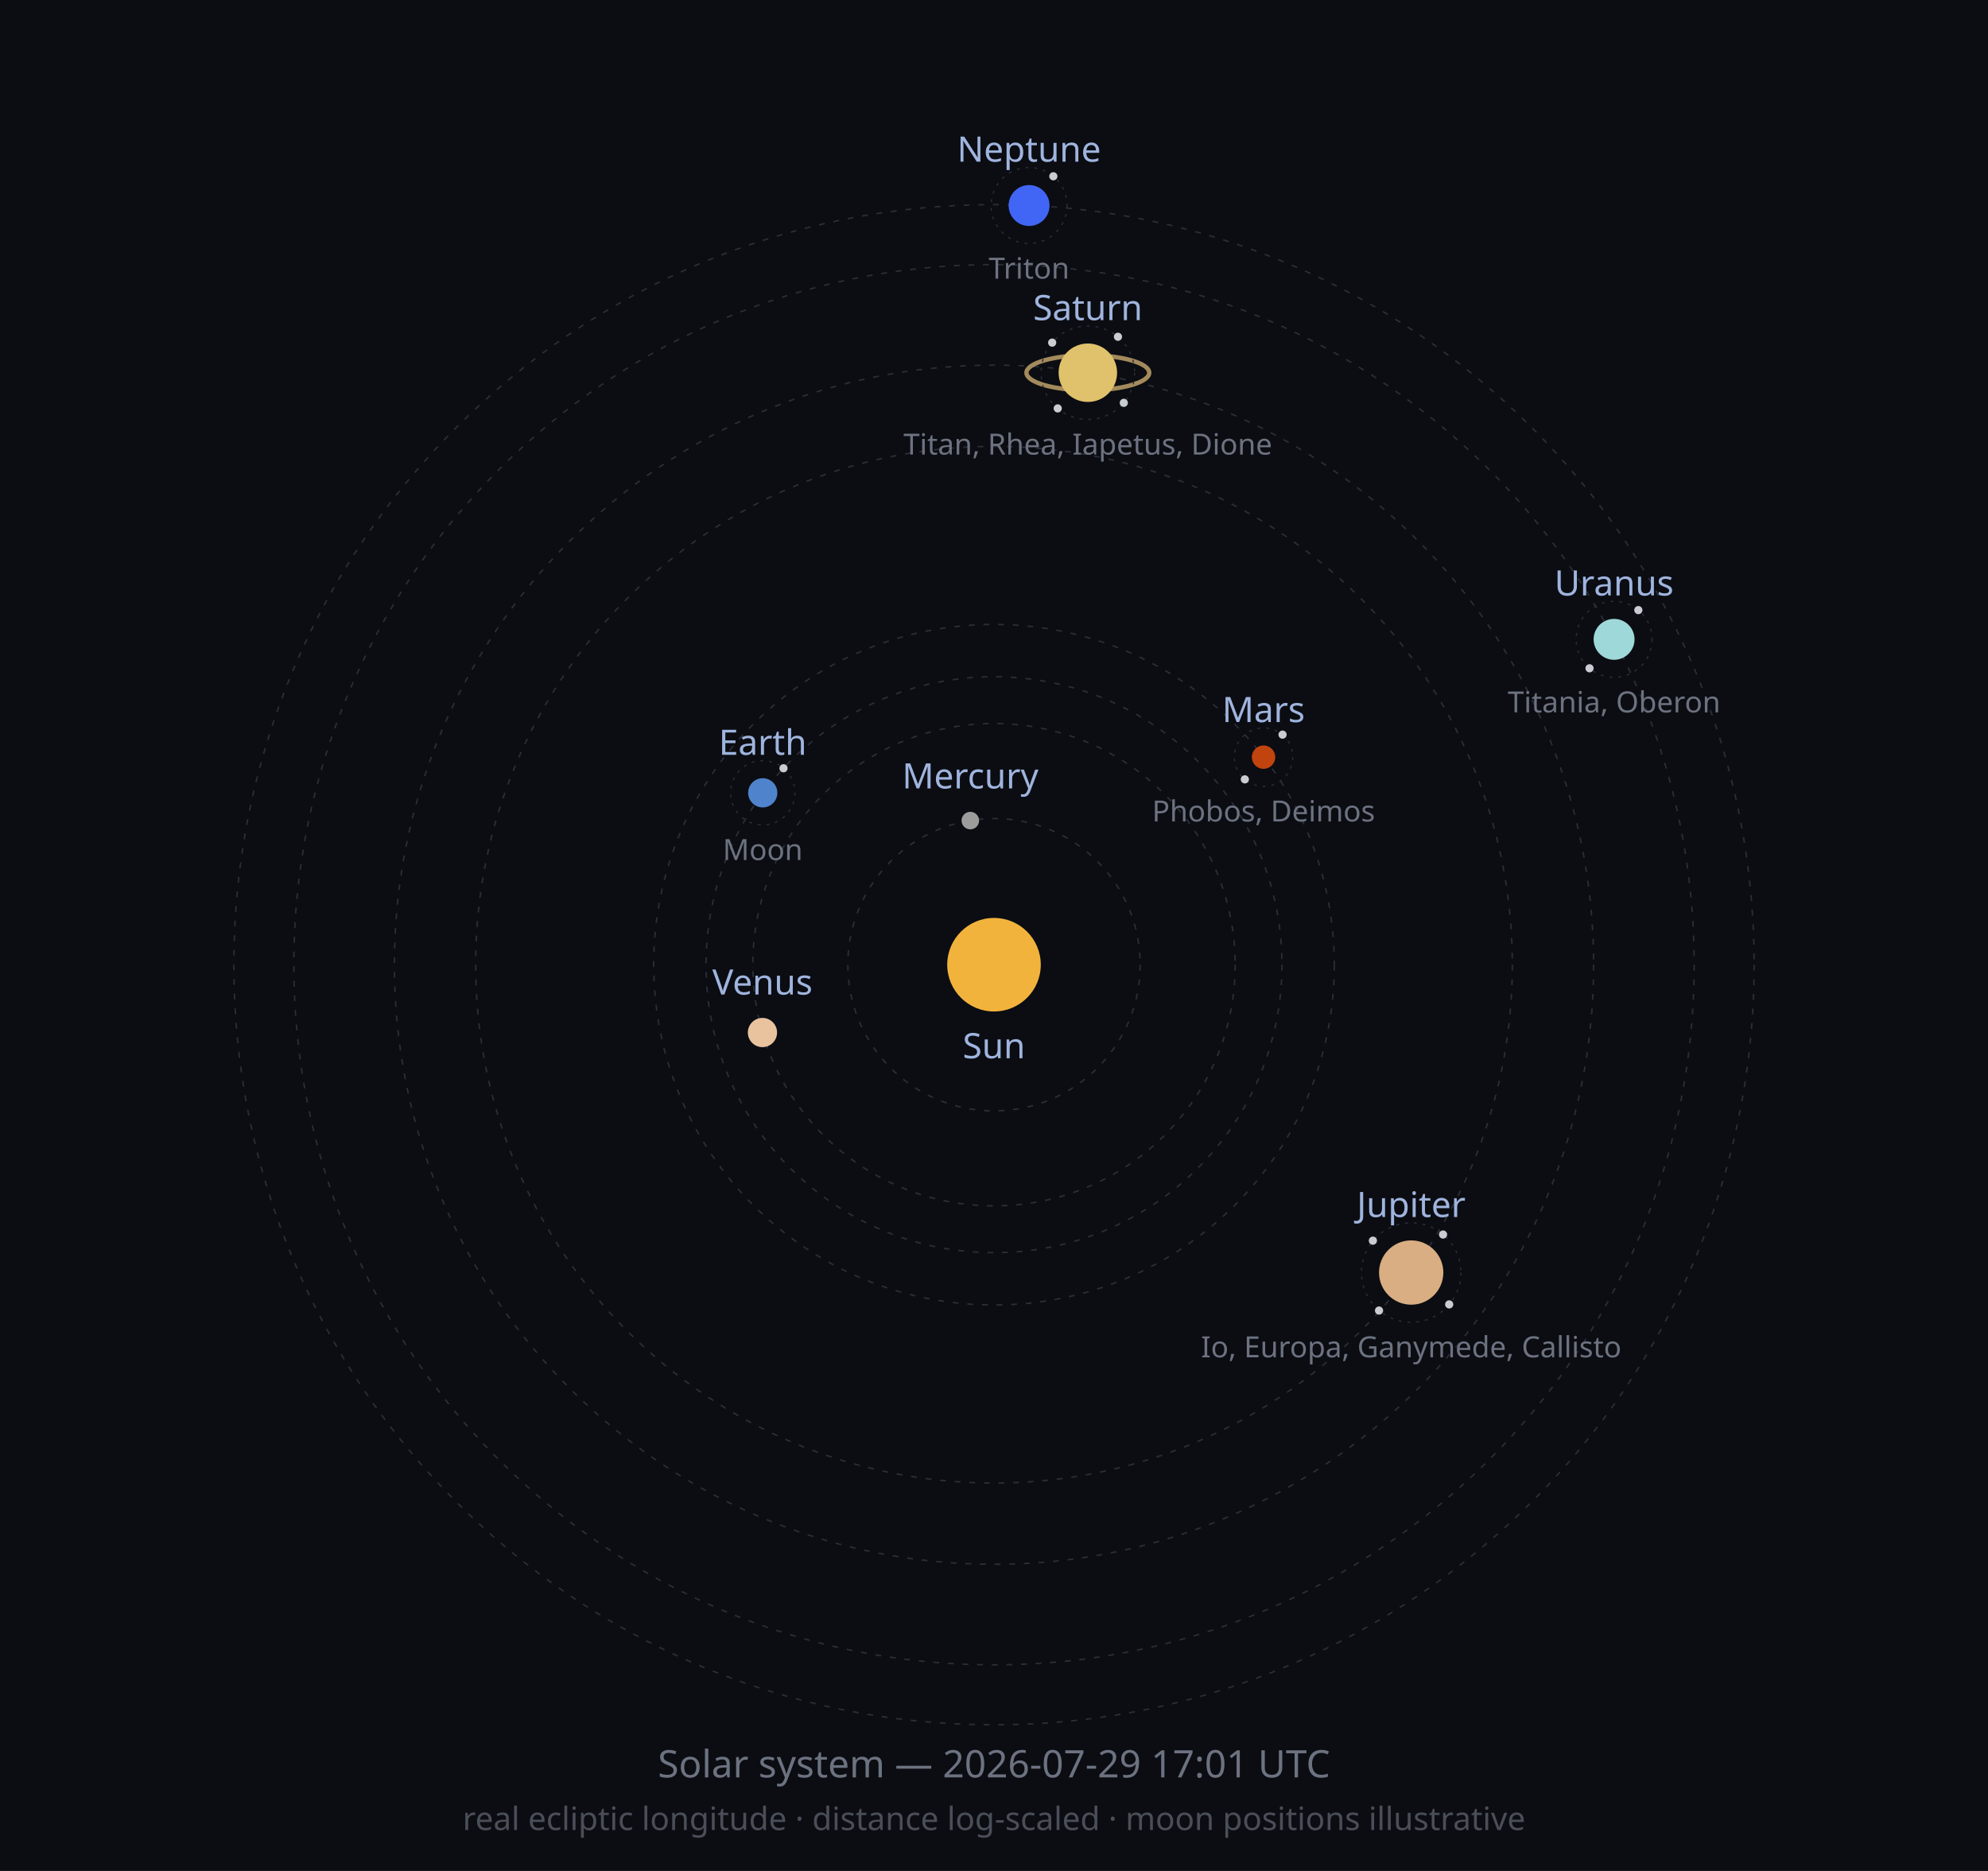
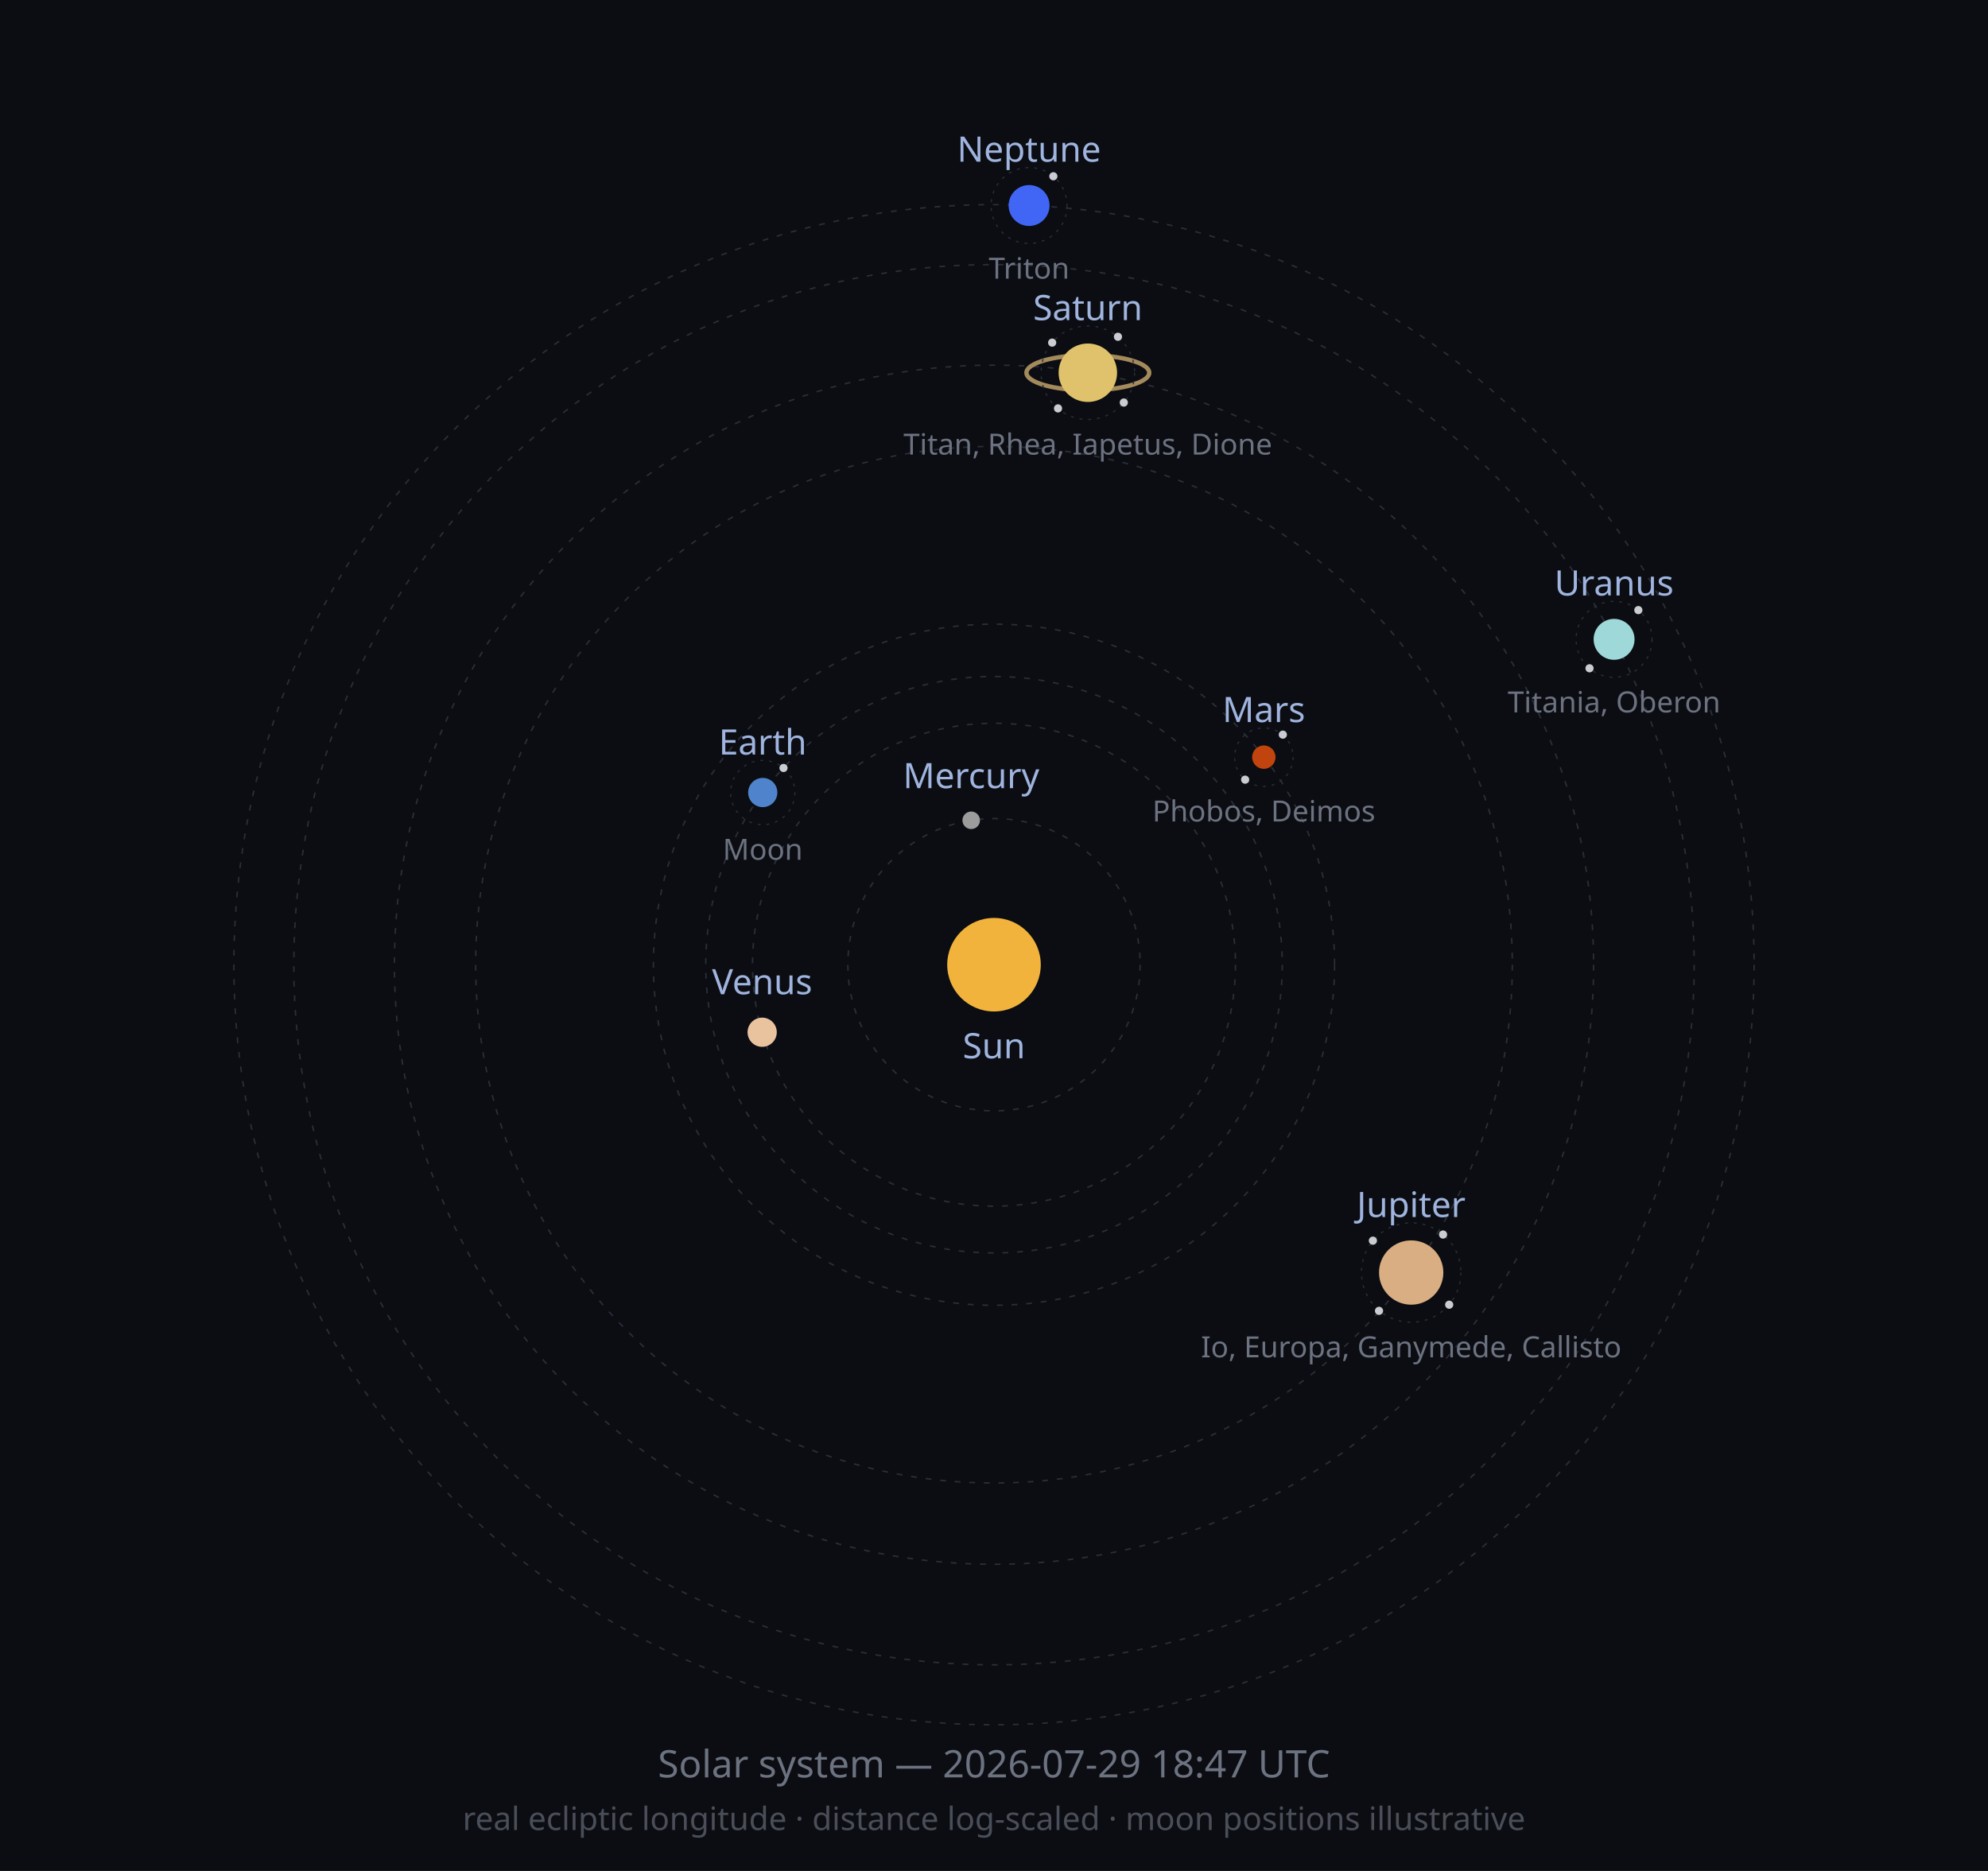
<svg xmlns="http://www.w3.org/2000/svg" width="680" height="640" viewBox="0 0 680 640" role="img">
  <defs>
    <marker id="arrow" viewBox="0 0 10 10" refX="8" refY="5" markerWidth="6" markerHeight="6" orient="auto-start-reverse">
      <path d="M2 1L8 5L2 9" fill="none" stroke="context-stroke" stroke-width="1.5" stroke-linecap="round" stroke-linejoin="round" />
    </marker>
  </defs>
  <style>
  .orbit { fill: none; stroke: #2A2E38; stroke-width: 0.5; stroke-dasharray: 2 3; }
  .moonorbit { fill: none; stroke: #2A2E38; stroke-width: 0.4; stroke-dasharray: 1 2; }
  .lbl { font-family: sans-serif; font-size: 12px; fill: #9FB4DE; }
  .moonlbl { font-family: sans-serif; font-size: 10px; fill: #6C7280; }
</style>
  <rect width="680" height="640" fill="#0B0D12" />
  <circle class="orbit" cx="340" cy="330" r="50.0" />
-   <circle class="orbit" cx="340" cy="330" r="82.5" />
-   <circle class="orbit" cx="340" cy="330" r="98.5" />
-   <circle class="orbit" cx="340" cy="330" r="116.4" />
+   <circle class="orbit" cx="340" cy="330" r="82.6" />
+   <circle class="orbit" cx="340" cy="330" r="98.6" />
+   <circle class="orbit" cx="340" cy="330" r="116.5" />
  <circle class="orbit" cx="340" cy="330" r="177.3" />
  <circle class="orbit" cx="340" cy="330" r="205.1" />
  <circle class="orbit" cx="340" cy="330" r="239.5" />
  <circle class="orbit" cx="340" cy="330" r="260.0" />
  <circle cx="340" cy="330" r="16" fill="#F2B33D" />
  <text class="lbl" x="340" y="362" text-anchor="middle">Sun</text>
-   <circle cx="331.9" cy="280.7" r="3" fill="#9C9C9C" />
-   <text class="lbl" x="331.9" y="269.7" text-anchor="middle">Mercury</text>
-   <circle cx="260.8" cy="353.2" r="5" fill="#E8C39E" />
-   <text class="lbl" x="260.8" y="340.2" text-anchor="middle">Venus</text>
-   <circle cx="260.9" cy="271.2" r="5" fill="#4F83CC" />
-   <circle class="moonorbit" cx="260.9" cy="271.2" r="11" />
-   <circle cx="268.0" cy="262.8" r="1.4" fill="#C9CDD3" />
-   <text class="moonlbl" x="260.9" y="294.2" text-anchor="middle">Moon</text>
-   <text class="lbl" x="260.9" y="258.2" text-anchor="middle">Earth</text>
-   <circle cx="432.2" cy="259.0" r="4" fill="#C1440E" />
-   <circle class="moonorbit" cx="432.2" cy="259.0" r="10" />
-   <circle cx="438.7" cy="251.3" r="1.4" fill="#C9CDD3" />
-   <circle cx="425.8" cy="266.6" r="1.4" fill="#C9CDD3" />
-   <text class="moonlbl" x="432.2" y="281.0" text-anchor="middle">Phobos, Deimos</text>
-   <text class="lbl" x="432.2" y="247.0" text-anchor="middle">Mars</text>
+   <circle cx="332.2" cy="280.6" r="3" fill="#9C9C9C" />
+   <text class="lbl" x="332.2" y="269.6" text-anchor="middle">Mercury</text>
+   <circle cx="260.7" cy="353.1" r="5" fill="#E8C39E" />
+   <text class="lbl" x="260.7" y="340.1" text-anchor="middle">Venus</text>
+   <circle cx="260.9" cy="271.1" r="5" fill="#4F83CC" />
+   <circle class="moonorbit" cx="260.9" cy="271.1" r="11" />
+   <circle cx="268.0" cy="262.7" r="1.4" fill="#C9CDD3" />
+   <text class="moonlbl" x="260.9" y="294.1" text-anchor="middle">Moon</text>
+   <text class="lbl" x="260.9" y="258.1" text-anchor="middle">Earth</text>
+   <circle cx="432.3" cy="259.0" r="4" fill="#C1440E" />
+   <circle class="moonorbit" cx="432.3" cy="259.0" r="10" />
+   <circle cx="438.8" cy="251.3" r="1.4" fill="#C9CDD3" />
+   <circle cx="425.9" cy="266.7" r="1.4" fill="#C9CDD3" />
+   <text class="moonlbl" x="432.3" y="281.0" text-anchor="middle">Phobos, Deimos</text>
+   <text class="lbl" x="432.3" y="247.0" text-anchor="middle">Mars</text>
  <circle cx="482.7" cy="435.3" r="11" fill="#D8AE82" />
  <circle class="moonorbit" cx="482.7" cy="435.3" r="17" />
  <circle cx="493.6" cy="422.3" r="1.4" fill="#C9CDD3" />
-   <circle cx="495.7" cy="446.2" r="1.4" fill="#C9CDD3" />
-   <circle cx="471.7" cy="448.3" r="1.4" fill="#C9CDD3" />
+   <circle cx="495.7" cy="446.3" r="1.4" fill="#C9CDD3" />
+   <circle cx="471.7" cy="448.4" r="1.4" fill="#C9CDD3" />
  <circle cx="469.6" cy="424.4" r="1.4" fill="#C9CDD3" />
  <text class="moonlbl" x="482.7" y="464.3" text-anchor="middle">Io, Europa, Ganymede, Callisto</text>
  <text class="lbl" x="482.7" y="416.3" text-anchor="middle">Jupiter</text>
  <ellipse cx="372.1" cy="127.5" rx="21.0" ry="6.0" fill="none" stroke="#C9A96E" stroke-width="1.5" opacity="0.8" />
  <circle cx="372.1" cy="127.5" r="10" fill="#E0C16C" />
  <circle class="moonorbit" cx="372.1" cy="127.5" r="16" />
  <circle cx="382.4" cy="115.2" r="1.4" fill="#C9CDD3" />
-   <circle cx="384.4" cy="137.8" r="1.4" fill="#C9CDD3" />
-   <circle cx="361.8" cy="139.7" r="1.4" fill="#C9CDD3" />
+   <circle cx="384.4" cy="137.7" r="1.4" fill="#C9CDD3" />
+   <circle cx="361.9" cy="139.7" r="1.4" fill="#C9CDD3" />
  <circle cx="359.9" cy="117.2" r="1.4" fill="#C9CDD3" />
  <text class="moonlbl" x="372.1" y="155.5" text-anchor="middle">Titan, Rhea, Iapetus, Dione</text>
  <text class="lbl" x="372.1" y="109.5" text-anchor="middle">Saturn</text>
  <circle cx="552.1" cy="218.7" r="7" fill="#9FD8D8" />
  <circle class="moonorbit" cx="552.1" cy="218.7" r="13" />
  <circle cx="560.4" cy="208.7" r="1.4" fill="#C9CDD3" />
  <circle cx="543.7" cy="228.6" r="1.4" fill="#C9CDD3" />
  <text class="moonlbl" x="552.1" y="243.7" text-anchor="middle">Titania, Oberon</text>
  <text class="lbl" x="552.1" y="203.7" text-anchor="middle">Uranus</text>
  <circle cx="352.0" cy="70.3" r="7" fill="#4166F5" />
  <circle class="moonorbit" cx="352.0" cy="70.3" r="13" />
  <circle cx="360.3" cy="60.3" r="1.4" fill="#C9CDD3" />
  <text class="moonlbl" x="352.0" y="95.3" text-anchor="middle">Triton</text>
  <text class="lbl" x="352.0" y="55.3" text-anchor="middle">Neptune</text>
-   <text x="340" y="608" font-size="13" fill="#6C7280" text-anchor="middle" font-family="sans-serif">Solar system — 2026-07-29 17:01 UTC</text>
+   <text x="340" y="608" font-size="13" fill="#6C7280" text-anchor="middle" font-family="sans-serif">Solar system — 2026-07-29 18:47 UTC</text>
  <text x="340" y="626" font-size="11" fill="#4A4E58" text-anchor="middle" font-family="sans-serif">real ecliptic longitude · distance log-scaled · moon positions illustrative</text>
</svg>
